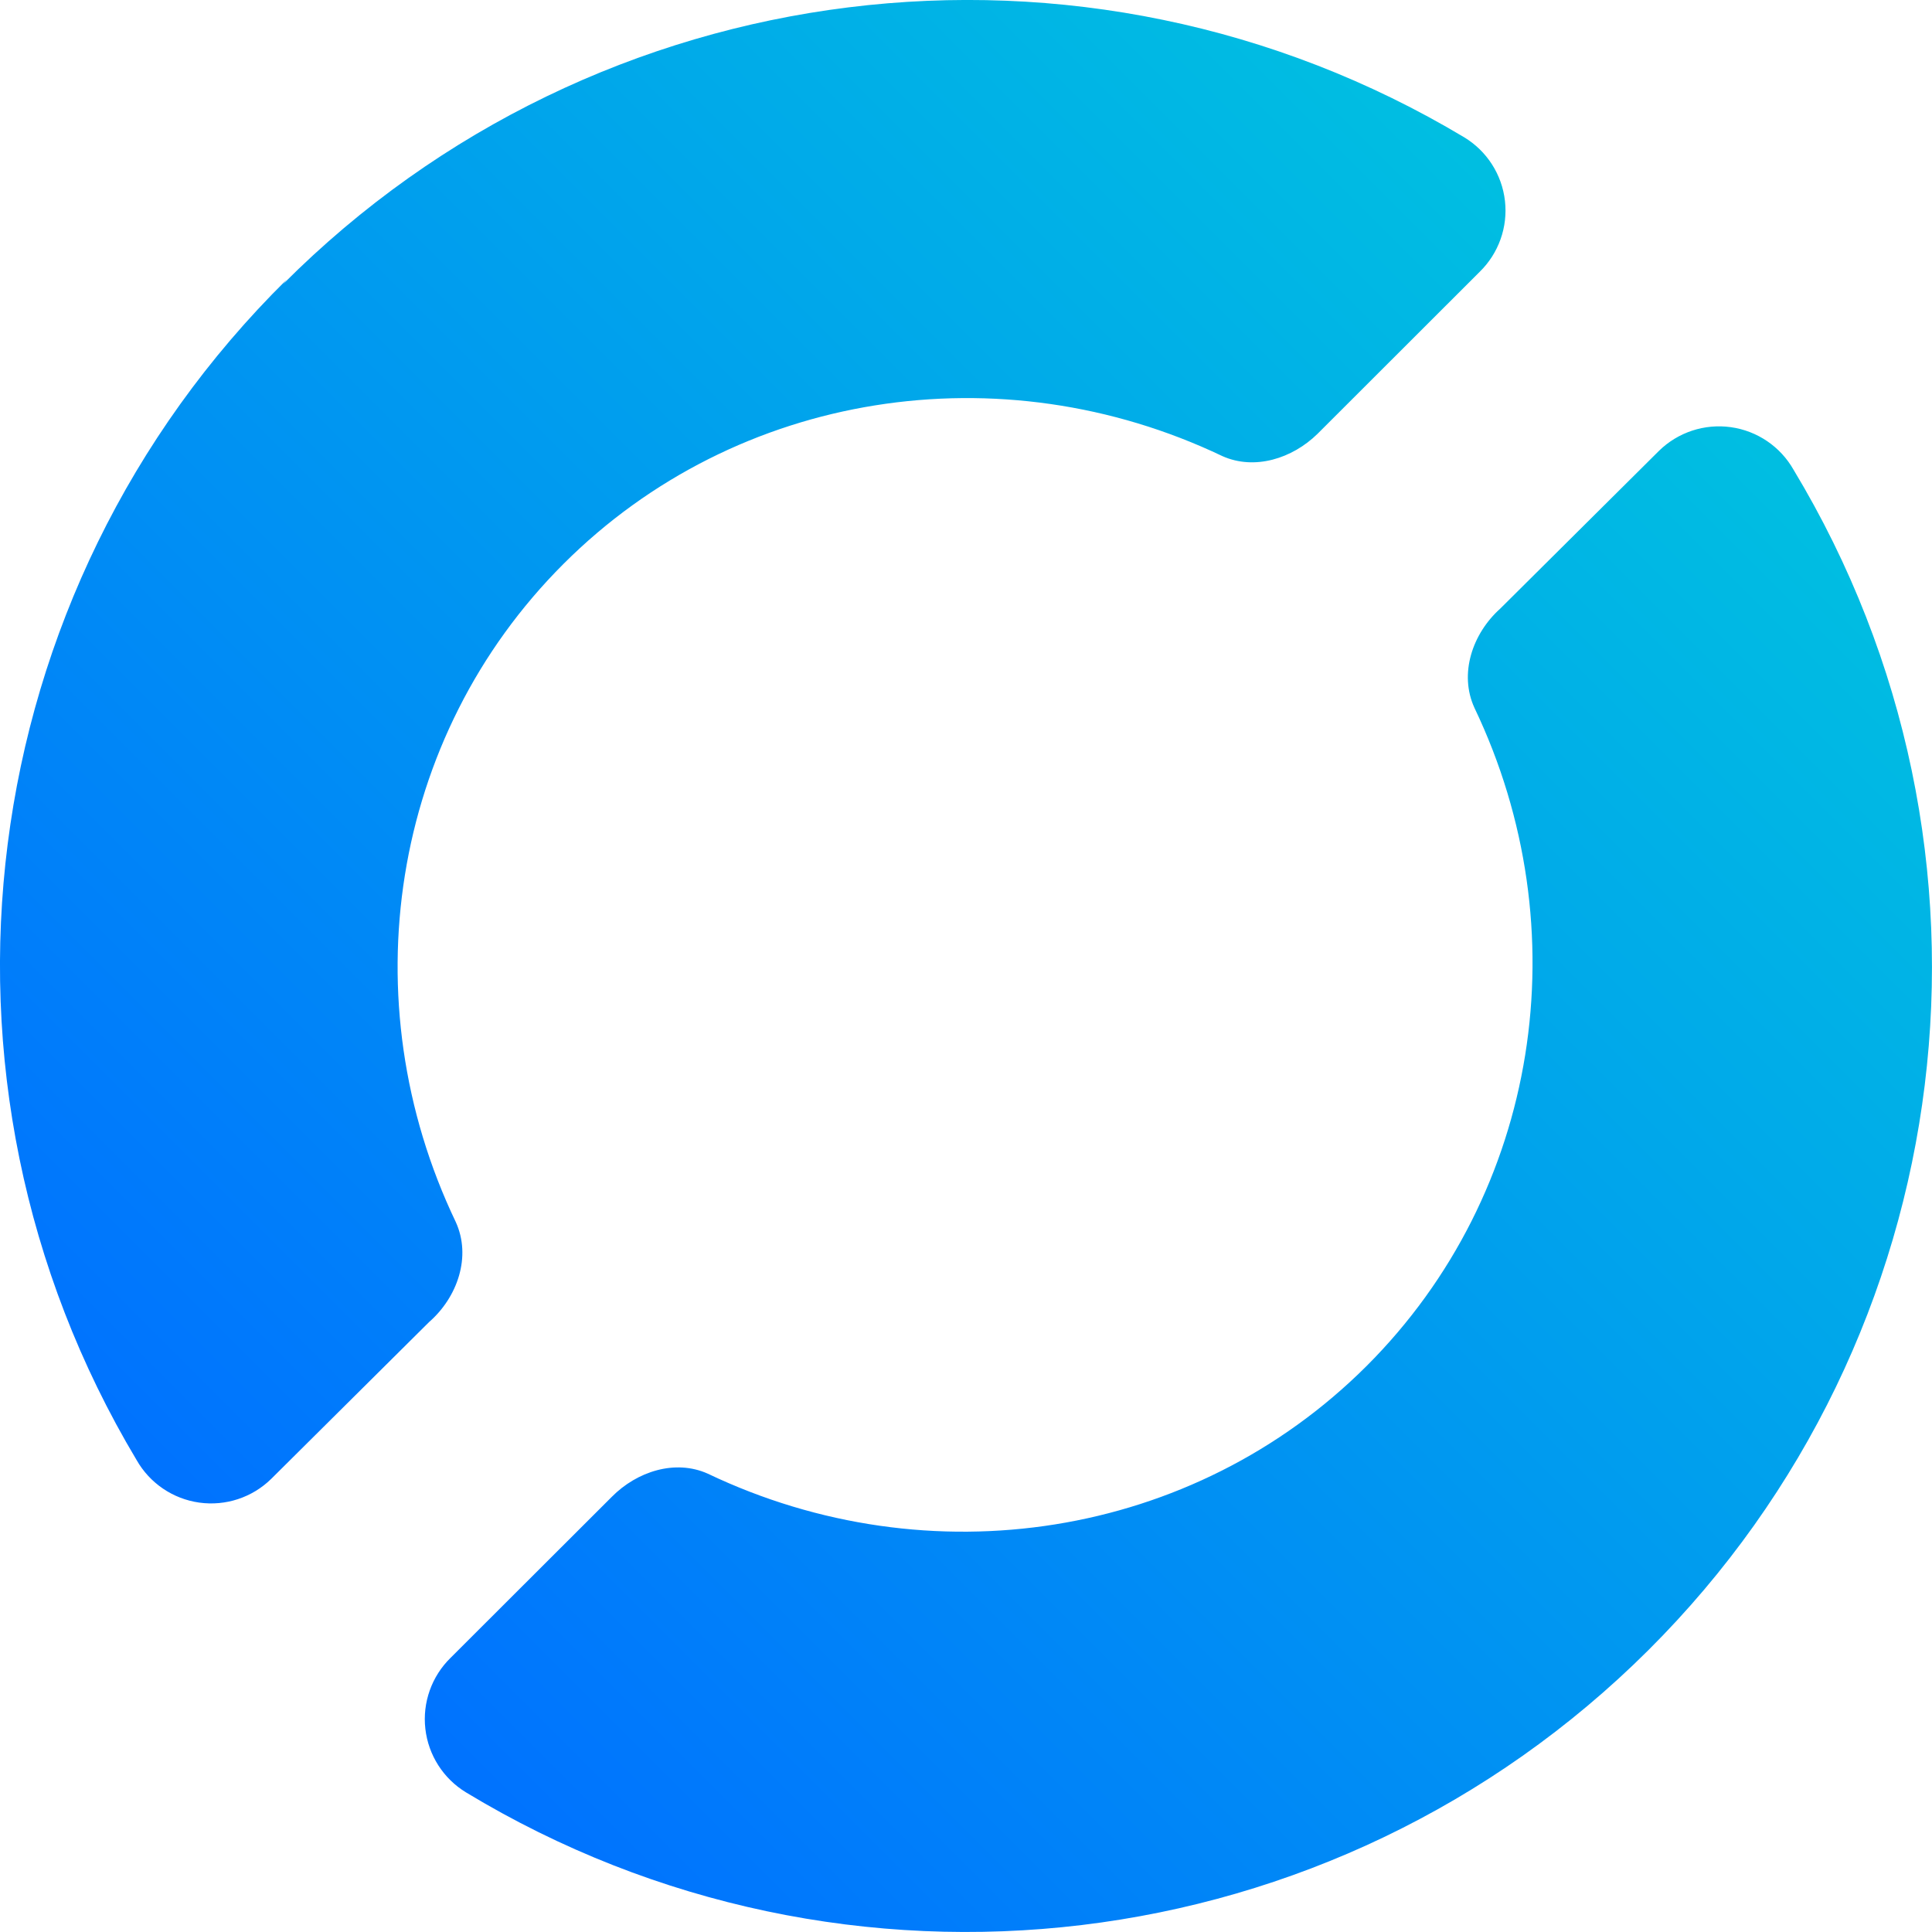
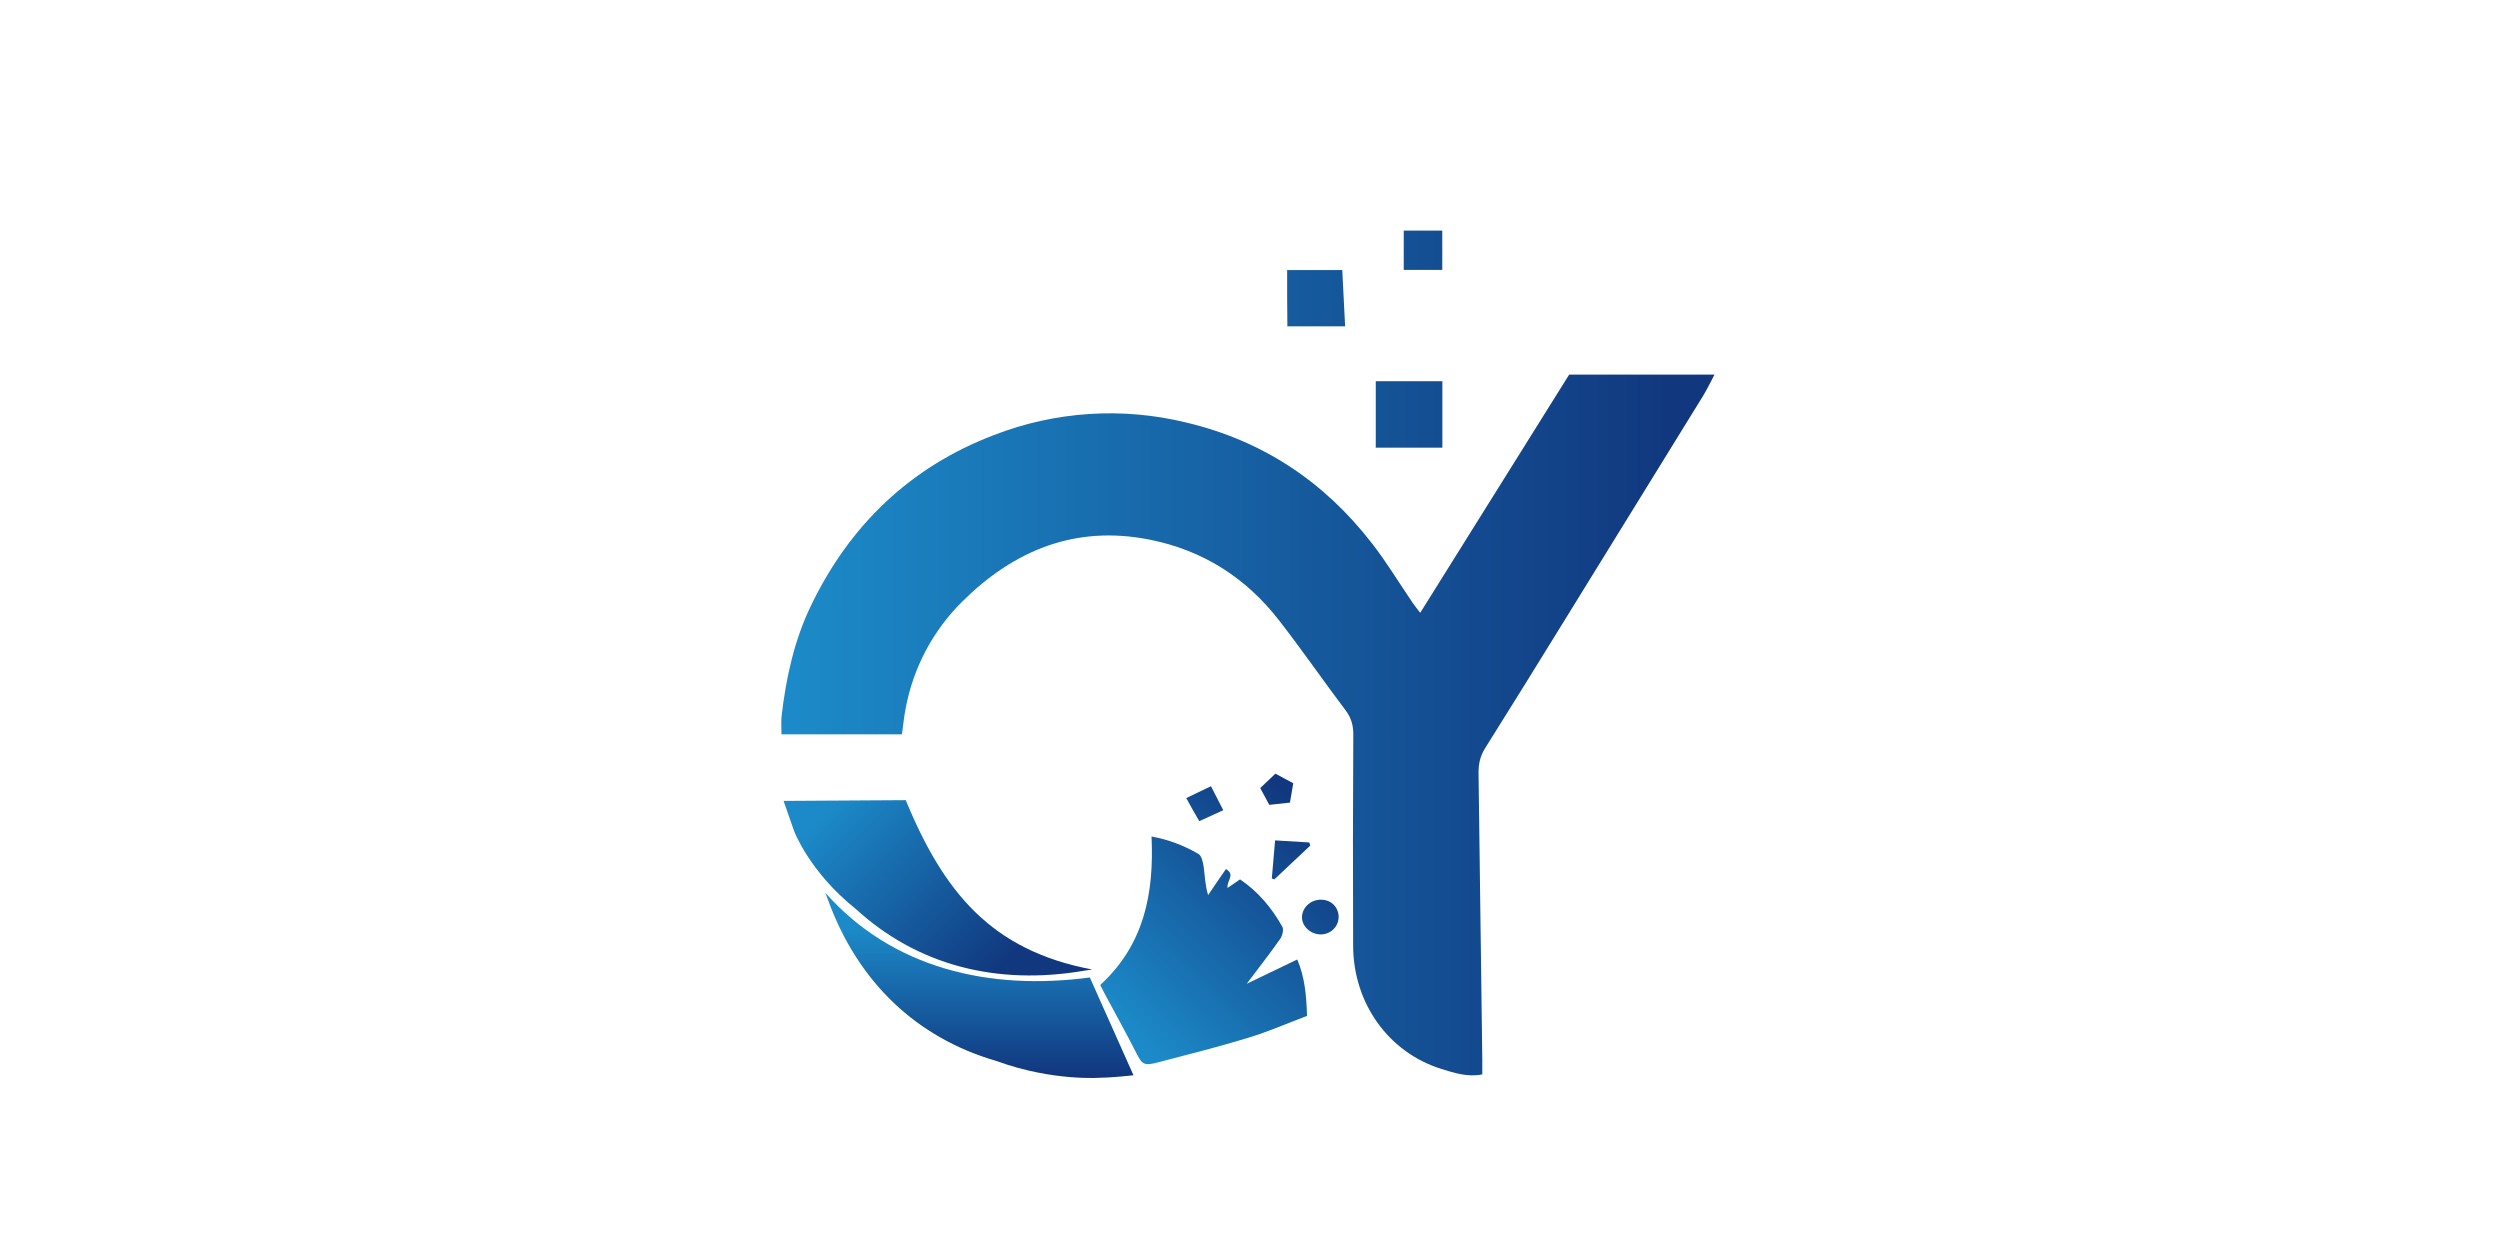
- <svg xmlns="http://www.w3.org/2000/svg" xmlns:xlink="http://www.w3.org/1999/xlink" xml:space="preserve" width="26" height="26" style="isolation:isolate" viewBox="66.993 897.484 26 26">
+ <svg xmlns="http://www.w3.org/2000/svg" version="1.1" viewBox="100 80 400 200" xml:space="preserve">
  <defs>
-     <linearGradient xlink:href="#a" id="b" x1=".148" x2=".845" y1=".851" y2=".154" gradientTransform="matrix(26.00048 0 0 25.99935 66.993 897.485)" gradientUnits="userSpaceOnUse" />
-   </defs>
-   <linearGradient id="a" x1=".148" x2=".845" y1=".851" y2=".154" gradientTransform="matrix(26.301 0 0 26.331 90.674 911.757)" gradientUnits="userSpaceOnUse">
-     <stop offset="0" stop-color="#004ba6" style="stop-color:#0071ff;stop-opacity:1" />
-     <stop offset="1" stop-color="#00bfe1" style="stop-color:#00bfe1;stop-opacity:1" />
-   </linearGradient>
-   <path fill="url(#a)" d="m89.318 903.552-2.135 2.122c-.376.337-.558.879-.347 1.337 1.422 2.976.882 6.524-1.452 8.856-2.335 2.331-5.887 2.87-8.866 1.449-.439-.197-.954-.03-1.292.312l-2.17 2.167a1.154 1.154 0 0 0 .208 1.81 13.005 13.005 0 0 0 15.91-1.912 12.97 12.97 0 0 0 1.956-15.887 1.154 1.154 0 0 0-1.812-.254zm-18.467-2.305a12.969 12.969 0 0 0-2.02 15.885 1.154 1.154 0 0 0 1.812.254l2.124-2.11c.385-.336.572-.884.359-1.348-1.423-2.976-.884-6.524 1.451-8.856 2.334-2.332 5.887-2.871 8.866-1.45.434.194.942.033 1.281-.3l2.182-2.18a1.152 1.152 0 0 0-.208-1.81 13.009 13.009 0 0 0-15.893 1.973z" style="fill:url(#b);stroke-width:.988" />
+ </defs>
+   <g transform="matrix(0.24 0 0 0.24 299.66 196)" id="图层_1-2">
+     <linearGradient id="SVGID_未命名的渐变_12_1" gradientUnits="userSpaceOnUse" gradientTransform="matrix(1 0 0 -1 0 744.48)" x1="8.66" y1="414.9" x2="590.67" y2="414.9">
+       <stop offset="0%" style="stop-color:rgb(28,138,200);stop-opacity: 1" />
+       <stop offset="100%" style="stop-color:rgb(17,56,127);stop-opacity: 1" />
+     </linearGradient>
+     <path style="stroke: none; stroke-width: 1; stroke-dasharray: none; stroke-linecap: butt; stroke-dashoffset: 0; stroke-linejoin: miter; stroke-miterlimit: 4; fill: url(#SVGID_未命名的渐变_12_1); fill-rule: nonzero; opacity: 1;" transform=" translate(-311.07, -329.58)" d="M 80.45 335.8 L 0.15 335.8 C 0.15 331.4 -0.25 327.3 0.25 323.3 C 3.25 297.8 8.65 273 19.95 249.7 C 45.85 196.1 86.15 157.5 141.75 136.3 C 182.711 120.387 227.582 117.488 270.25 128 C 321.05 140.1 361.85 167.3 393.65 208.3 C 403.55 221 411.95 235 421.05 248.3 C 422.35 250.2 423.85 252 425.95 254.8 C 459.45 201.3 492.35 148.6 525.25 96 L 622.15 96 C 619.25 101.5 616.95 106.3 614.15 110.8 Q 567.35 186.7 520.45 262.6 C 503.45 290.1 486.45 317.7 469.25 345 C 465.85 350.4 464.75 355.7 464.85 362 Q 466.2 457.25 467.35 552.5 L 467.35 562.5 C 457.45 564.5 448.65 561.5 440.15 558.9 C 404.85 547.9 381.45 515.2 381.25 477 Q 380.95 406.5 381.35 335.9 C 381.35 329.9 380.05 324.9 376.35 320 C 361.45 300.2 347.35 279.8 332.15 260.2 C 309.95 231.4 280.95 212.9 245.05 205.9 C 195.85 196.3 155.15 213.1 120.65 247.3 C 101.204 266.531 88.073 291.225 83 318.1 C 81.85 323.8 81.35 329.4 80.45 335.8 Z" stroke-linecap="round" />
+   </g>
+   <g transform="matrix(0.24 0 0 0.24 325.45 146.31)" id="图层_1-2">
+     <linearGradient id="SVGID_未命名的渐变_12-2_2" gradientUnits="userSpaceOnUse" gradientTransform="matrix(1 0 0 -1 0 744.48)" x1="8.66" y1="621.93" x2="590.67" y2="621.93">
+       <stop offset="0%" style="stop-color:rgb(28,138,200);stop-opacity: 1" />
+       <stop offset="100%" style="stop-color:rgb(17,56,127);stop-opacity: 1" />
+     </linearGradient>
+     <path style="stroke: none; stroke-width: 1; stroke-dasharray: none; stroke-linecap: butt; stroke-dashoffset: 0; stroke-linejoin: miter; stroke-miterlimit: 4; fill: url(#SVGID_未命名的渐变_12-2_2); fill-rule: nonzero; opacity: 1;" transform=" translate(-418.55, -122.55)" d="M 396.35 144.7 L 396.35 100.4 L 440.75 100.4 L 440.75 144.7 Z" stroke-linecap="round" />
+   </g>
+   <g transform="matrix(0.24 0 0 0.24 310.58 127.71)" id="图层_1-2">
+     <linearGradient id="SVGID_未命名的渐变_12-3_3" gradientUnits="userSpaceOnUse" gradientTransform="matrix(1 0 0 -1 0 744.48)" x1="8.66" y1="699.43" x2="590.67" y2="699.43">
+       <stop offset="0%" style="stop-color:rgb(28,138,200);stop-opacity: 1" />
+       <stop offset="100%" style="stop-color:rgb(17,56,127);stop-opacity: 1" />
+     </linearGradient>
+     <path style="stroke: none; stroke-width: 1; stroke-dasharray: none; stroke-linecap: butt; stroke-dashoffset: 0; stroke-linejoin: miter; stroke-miterlimit: 4; fill: url(#SVGID_未命名的渐变_12-3_3); fill-rule: nonzero; opacity: 1;" transform=" translate(-356.57, -45.05)" d="M 337.25 26.3 L 374 26.3 C 374.6 39.1 375.2 51.1 375.9 63.8 L 337.4 63.8 C 337.25 51.3 337.25 39.3 337.25 26.3 Z" stroke-linecap="round" />
+   </g>
+   <g transform="matrix(0.24 0 0 0.24 327.68 120.04)" id="图层_1-2">
+     <linearGradient id="SVGID_未命名的渐变_12-4_4" gradientUnits="userSpaceOnUse" gradientTransform="matrix(1 0 0 -1 0 744.48)" x1="8.66" y1="731.38" x2="590.67" y2="731.38">
+       <stop offset="0%" style="stop-color:rgb(28,138,200);stop-opacity: 1" />
+       <stop offset="100%" style="stop-color:rgb(17,56,127);stop-opacity: 1" />
+     </linearGradient>
+     <path style="stroke: none; stroke-width: 1; stroke-dasharray: none; stroke-linecap: butt; stroke-dashoffset: 0; stroke-linejoin: miter; stroke-miterlimit: 4; fill: url(#SVGID_未命名的渐变_12-4_4); fill-rule: nonzero; opacity: 1;" transform=" translate(-427.85, -13.1)" d="M 415 0 L 440.7 0 L 440.7 26.2 L 415 26.2 Z" stroke-linecap="round" />
+   </g>
+   <g transform="matrix(0.24 0 0 0.24 292.58 232.05)" id="图层_1-2">
+     <linearGradient id="SVGID_未命名的渐变_12-5_5" gradientUnits="userSpaceOnUse" gradientTransform="matrix(1 0 0 -1 0 744.48)" x1="230.85" y1="212.08" x2="361.54" y2="344.51">
+       <stop offset="0%" style="stop-color:rgb(28,138,200);stop-opacity: 1" />
+       <stop offset="100%" style="stop-color:rgb(17,56,127);stop-opacity: 1" />
+     </linearGradient>
+     <path style="stroke: none; stroke-width: 1; stroke-dasharray: none; stroke-linecap: butt; stroke-dashoffset: 0; stroke-linejoin: miter; stroke-miterlimit: 4; fill: url(#SVGID_未命名的渐变_12-5_5); fill-rule: nonzero; opacity: 1;" transform=" translate(-281.57, -479.79)" d="M 212.65 502.9 C 242.05 475.9 248.55 441.9 246.85 403.9 C 257.844 405.928 268.402 409.853 278.05 415.5 C 280.35 416.8 281.15 421.2 281.65 424.4 C 282.45 430.3 282.55 436.3 284.55 443 C 288.45 437.3 292.25 431.6 296.45 425.6 C 303.05 429.5 296.65 433.6 297.55 438.2 C 300.25 436.4 302.75 434.6 305.85 432.5 C 318 440.7 327 451.6 334 464 C 335.1 466 334.1 470 332.6 472.2 C 325.7 482 318.3 491.5 310.3 502.1 C 321.7 496.6 332.5 491.4 344 485.9 C 349 497.7 350.1 509.8 350.5 523.5 C 337.5 528.4 324.8 534 311.6 538 C 291.8 544.1 271.6 549.1 251.5 554.4 C 241.5 557 240.7 556.2 236 546.9 C 230 535.1 223.5 523.5 217.2 511.7 C 215.65 508.9 214.15 505.9 212.65 502.9 Z" stroke-linecap="round" />
+   </g>
+   <g transform="matrix(0.24 0 0 0.24 311.25 226.73)" id="图层_1-2">
+     <linearGradient id="SVGID_未命名的渐变_12-6_6" gradientUnits="userSpaceOnUse" gradientTransform="matrix(1 0 0 -1 0 744.48)" x1="258.64" y1="184.66" x2="389.33" y2="317.09">
+       <stop offset="0%" style="stop-color:rgb(28,138,200);stop-opacity: 1" />
+       <stop offset="100%" style="stop-color:rgb(17,56,127);stop-opacity: 1" />
+     </linearGradient>
+     <path style="stroke: none; stroke-width: 1; stroke-dasharray: none; stroke-linecap: butt; stroke-dashoffset: 0; stroke-linejoin: miter; stroke-miterlimit: 4; fill: url(#SVGID_未命名的渐变_12-6_6); fill-rule: nonzero; opacity: 1;" transform=" translate(-359.38, -457.62)" d="M 357.75 446.2 C 364.65 445.2 370.25 449.1 371.45 455.6 C 371.943 458.664 371.197 461.797 369.378 464.311 C 367.558 466.824 364.814 468.511 361.75 469 C 355.05 470.2 348.15 465.5 347.25 459.1 C 346.45 453 351.25 447.1 357.75 446.2 Z" stroke-linecap="round" />
+   </g>
+   <g transform="matrix(0.24 0 0 0.24 306.56 217.58)" id="图层_1-2">
+     <linearGradient id="SVGID_未命名的渐变_12-7_7" gradientUnits="userSpaceOnUse" gradientTransform="matrix(1 0 0 -1 0 744.48)" x1="224.56" y1="218.29" x2="355.25" y2="350.72">
+       <stop offset="0%" style="stop-color:rgb(28,138,200);stop-opacity: 1" />
+       <stop offset="100%" style="stop-color:rgb(17,56,127);stop-opacity: 1" />
+     </linearGradient>
+     <path style="stroke: none; stroke-width: 1; stroke-dasharray: none; stroke-linecap: butt; stroke-dashoffset: 0; stroke-linejoin: miter; stroke-miterlimit: 4; fill: url(#SVGID_未命名的渐变_12-7_7); fill-rule: nonzero; opacity: 1;" transform=" translate(-339.85, -419.5)" d="M 352.65 410 C 344.65 417.5 336.75 425 328.75 432.5 C 328.15 432.3 327.65 432.1 327.05 431.9 C 327.75 423.9 328.45 415.9 329.25 406.5 C 337.35 407 344.65 407.4 352.05 407.9 Z" stroke-linecap="round" />
+   </g>
+   <g transform="matrix(0.24 0 0 0.24 304.28 206.28)" id="图层_1-2">
+     <linearGradient id="SVGID_未命名的渐变_12-8_8" gradientUnits="userSpaceOnUse" gradientTransform="matrix(1 0 0 -1 0 744.48)" x1="202.73" y1="239.83" x2="333.42" y2="372.26">
+       <stop offset="0%" style="stop-color:rgb(28,138,200);stop-opacity: 1" />
+       <stop offset="100%" style="stop-color:rgb(17,56,127);stop-opacity: 1" />
+     </linearGradient>
+     <path style="stroke: none; stroke-width: 1; stroke-dasharray: none; stroke-linecap: butt; stroke-dashoffset: 0; stroke-linejoin: miter; stroke-miterlimit: 4; fill: url(#SVGID_未命名的渐变_12-8_8); fill-rule: nonzero; opacity: 1;" transform=" translate(-330.35, -372.4)" d="M 341.35 368.4 C 340.55 372.9 339.95 376.8 339.15 381.3 C 334.45 381.8 330.35 382.3 325.35 382.8 C 323.55 379.4 321.55 375.8 319.35 371.6 C 322.75 368.3 325.95 365.3 329.45 362 Z" stroke-linecap="round" />
+   </g>
+   <g transform="matrix(0.24 0 0 0.24 292.76 208.59)" id="图层_1-2">
+     <linearGradient id="SVGID_未命名的渐变_12-9_9" gradientUnits="userSpaceOnUse" gradientTransform="matrix(1 0 0 -1 0 744.48)" x1="181.9" y1="260.39" x2="312.59" y2="392.82">
+       <stop offset="0%" style="stop-color:rgb(28,138,200);stop-opacity: 1" />
+       <stop offset="100%" style="stop-color:rgb(17,56,127);stop-opacity: 1" />
+     </linearGradient>
+     <path style="stroke: none; stroke-width: 1; stroke-dasharray: none; stroke-linecap: butt; stroke-dashoffset: 0; stroke-linejoin: miter; stroke-miterlimit: 4; fill: url(#SVGID_未命名的渐变_12-9_9); fill-rule: nonzero; opacity: 1;" transform=" translate(-282.35, -382.05)" d="M 270 378.3 C 276 375.4 280.6 373.2 286.5 370.4 C 289.3 375.9 291.8 380.8 294.7 386.4 C 289.1 388.9 284.5 391.1 278.7 393.7 C 275.75 388.6 273.15 384.1 270 378.3 Z" stroke-linecap="round" />
+   </g>
+   <g transform="matrix(0.24 0 0 0.24 256.7 237.66)" id="图层_1-2">
+     <linearGradient id="SVGID_未命名的渐变_12-10_10" gradientUnits="userSpaceOnUse" gradientTransform="matrix(1 0 0 -1 0 744.48)" x1="132.1" y1="279.11" x2="132.1" y2="182.52">
+       <stop offset="0%" style="stop-color:rgb(28,138,200);stop-opacity: 1" />
+       <stop offset="100%" style="stop-color:rgb(17,56,127);stop-opacity: 1" />
+     </linearGradient>
+     <path style="stroke: none; stroke-width: 1; stroke-dasharray: none; stroke-linecap: butt; stroke-dashoffset: 0; stroke-linejoin: miter; stroke-miterlimit: 4; fill: url(#SVGID_未命名的渐变_12-10_10); fill-rule: nonzero; opacity: 1;" transform=" translate(-132.1, -503.16)" d="M 234.85 563.1 L 205.75 497.9 C 138.65 506.8 74.25 492 29.35 441.4 C 29.95 442.9 30.55 444.3 31.05 445.8 C 51.05 501.1 90.35 538.2 143.55 553.6 L 143.55 553.6 C 181.35 567.4 213.55 564.7 213.55 564.7 C 220.45 564.7 234.85 563.1 234.85 563.1 Z" stroke-linecap="round" />
+   </g>
+   <g transform="matrix(0.24 0 0 0.24 250.07 222.05)" id="图层_1-2">
+     <linearGradient id="SVGID_未命名的渐变_12-11_11" gradientUnits="userSpaceOnUse" gradientTransform="matrix(1 0 0 -1 0 744.48)" x1="36.73" y1="364.06" x2="145.6" y2="254.04">
+       <stop offset="0%" style="stop-color:rgb(28,138,200);stop-opacity: 1" />
+       <stop offset="100%" style="stop-color:rgb(17,56,127);stop-opacity: 1" />
+     </linearGradient>
+     <path style="stroke: none; stroke-width: 1; stroke-dasharray: none; stroke-linecap: butt; stroke-dashoffset: 0; stroke-linejoin: miter; stroke-miterlimit: 4; fill: url(#SVGID_未命名的渐变_12-11_11); fill-rule: nonzero; opacity: 1;" transform=" translate(-104.45, -438.14)" d="M 1.55 380.2 C 26.45 380 58.45 379.9 82.95 379.7 C 108.15 440.4 139.45 479.9 207.35 492.6 C 205.75 492.8 204.15 493.1 202.55 493.3 C 142.85 503.7 89.95 489.2 49.65 452.2 L 49.65 452.2 C 18.45 427.3 8.45 400 8.45 400 Z" stroke-linecap="round" />
+   </g>
</svg>
